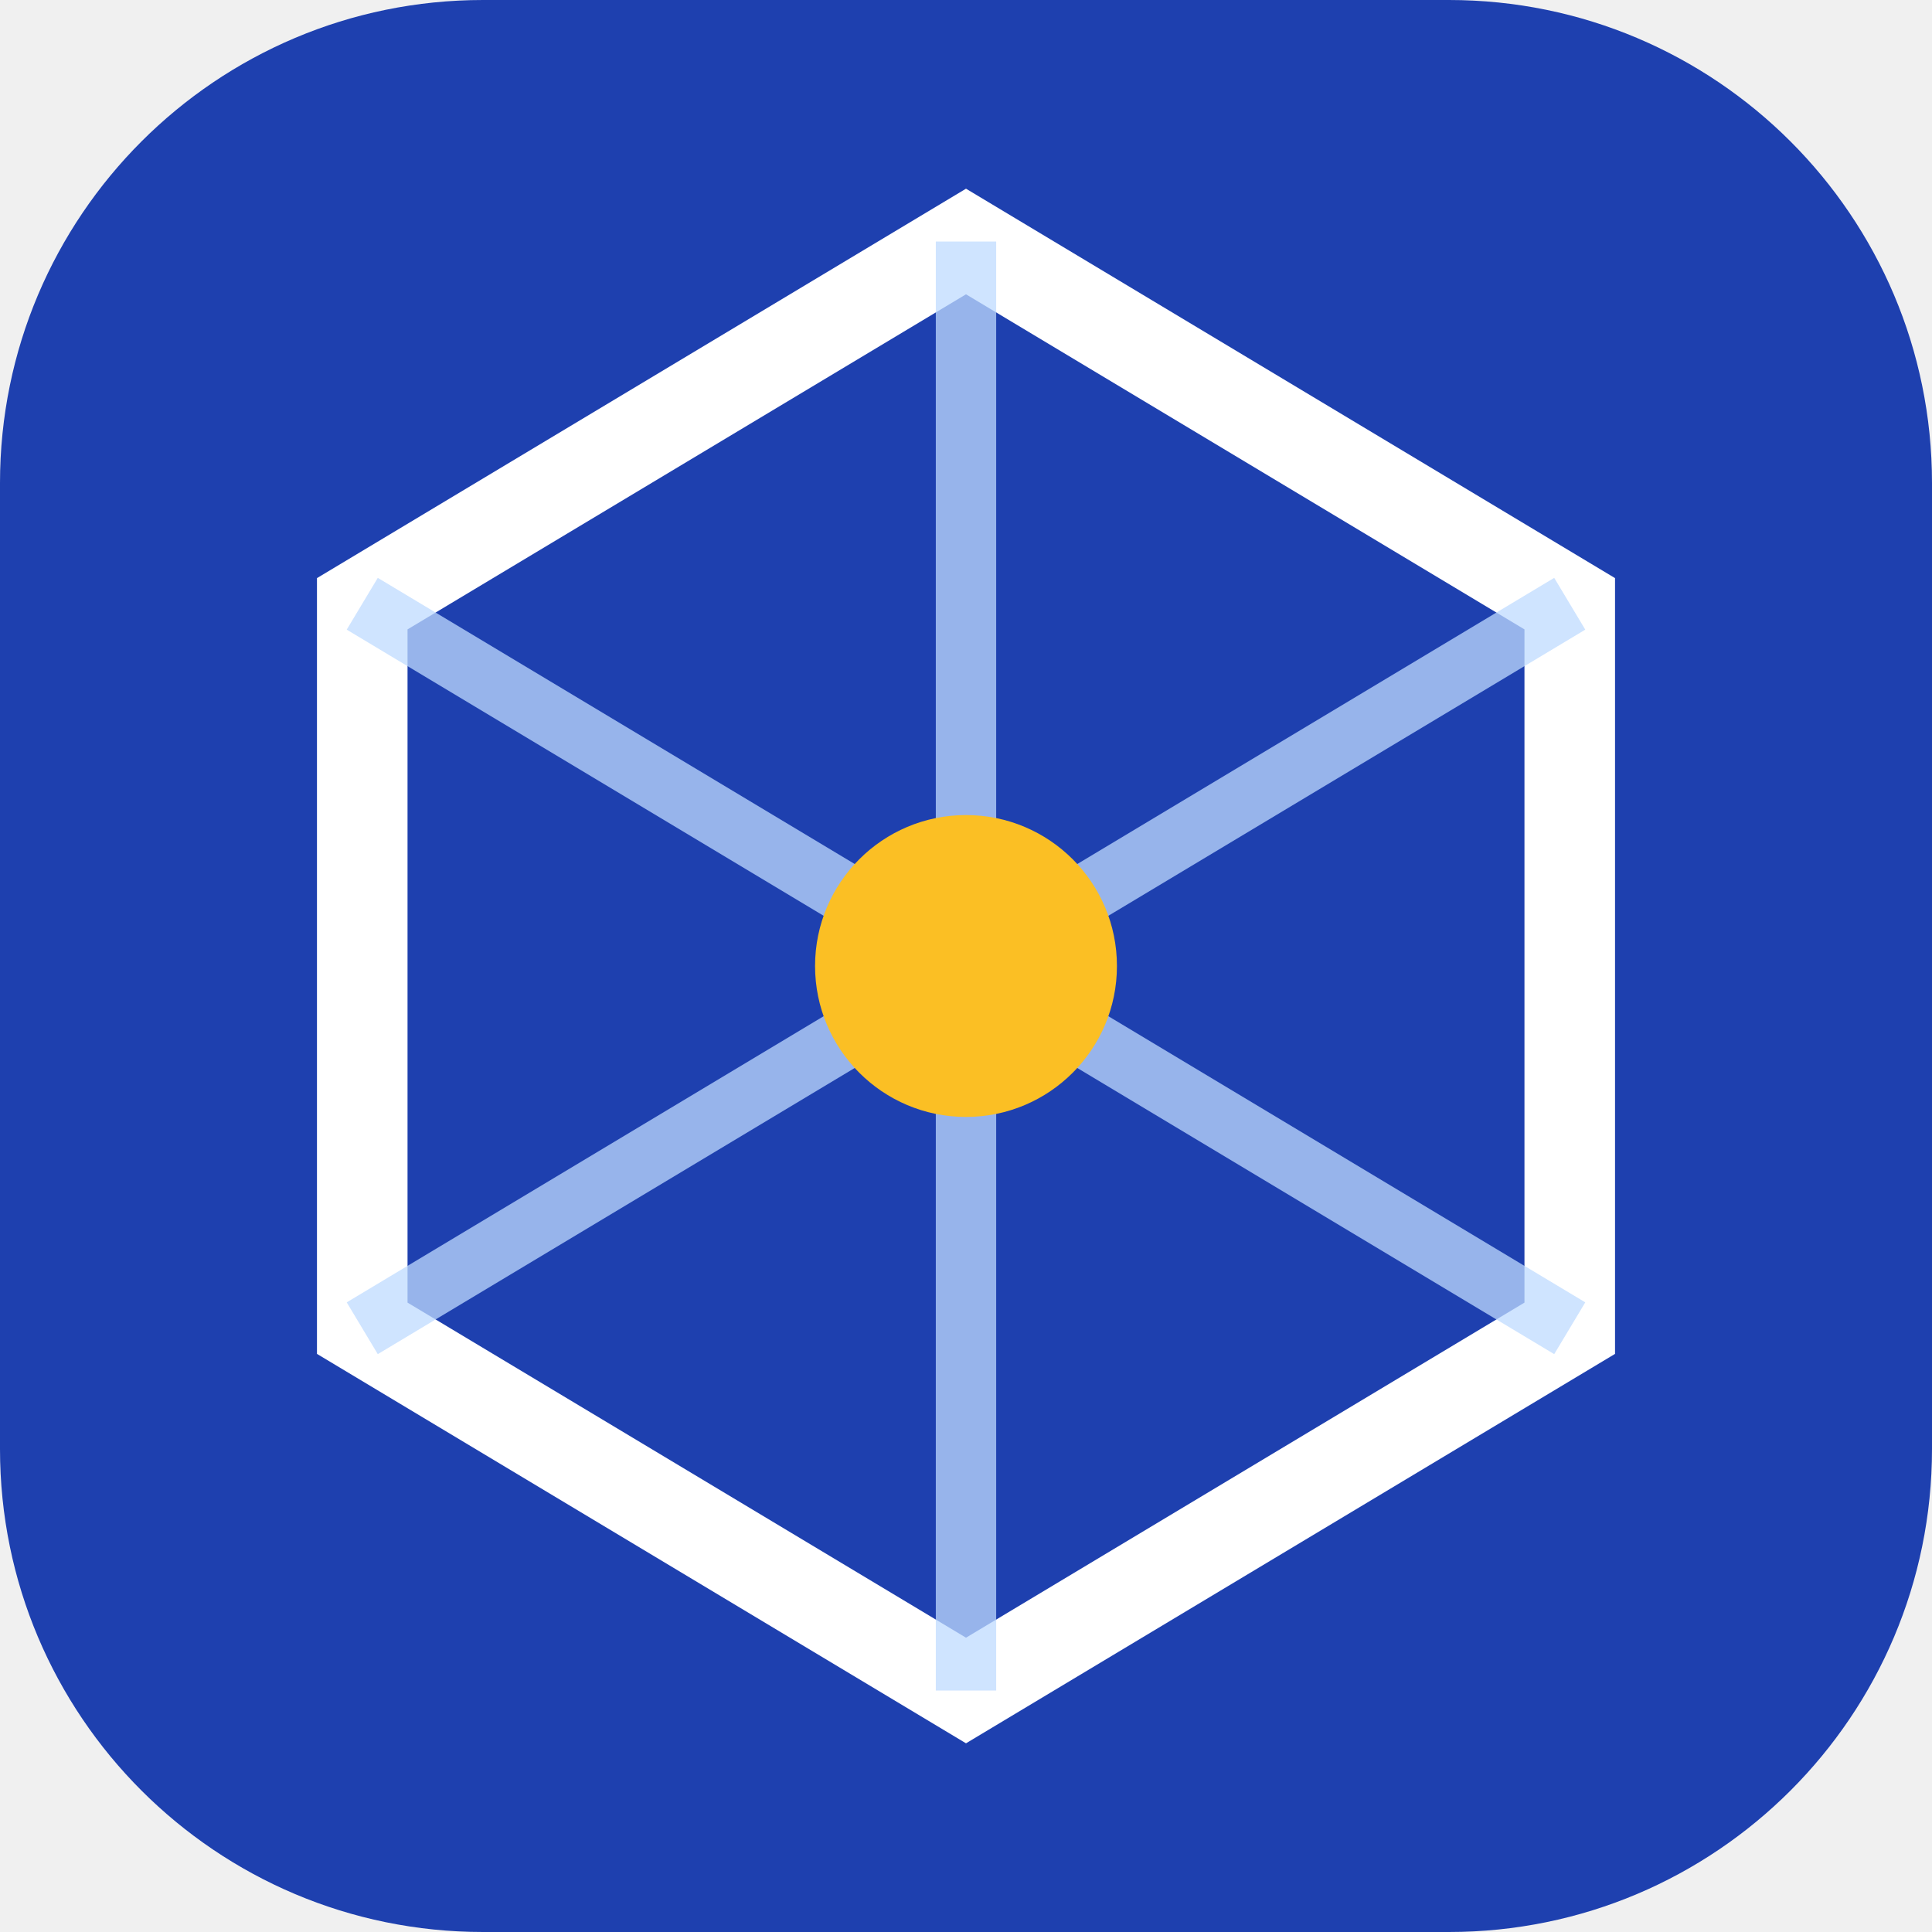
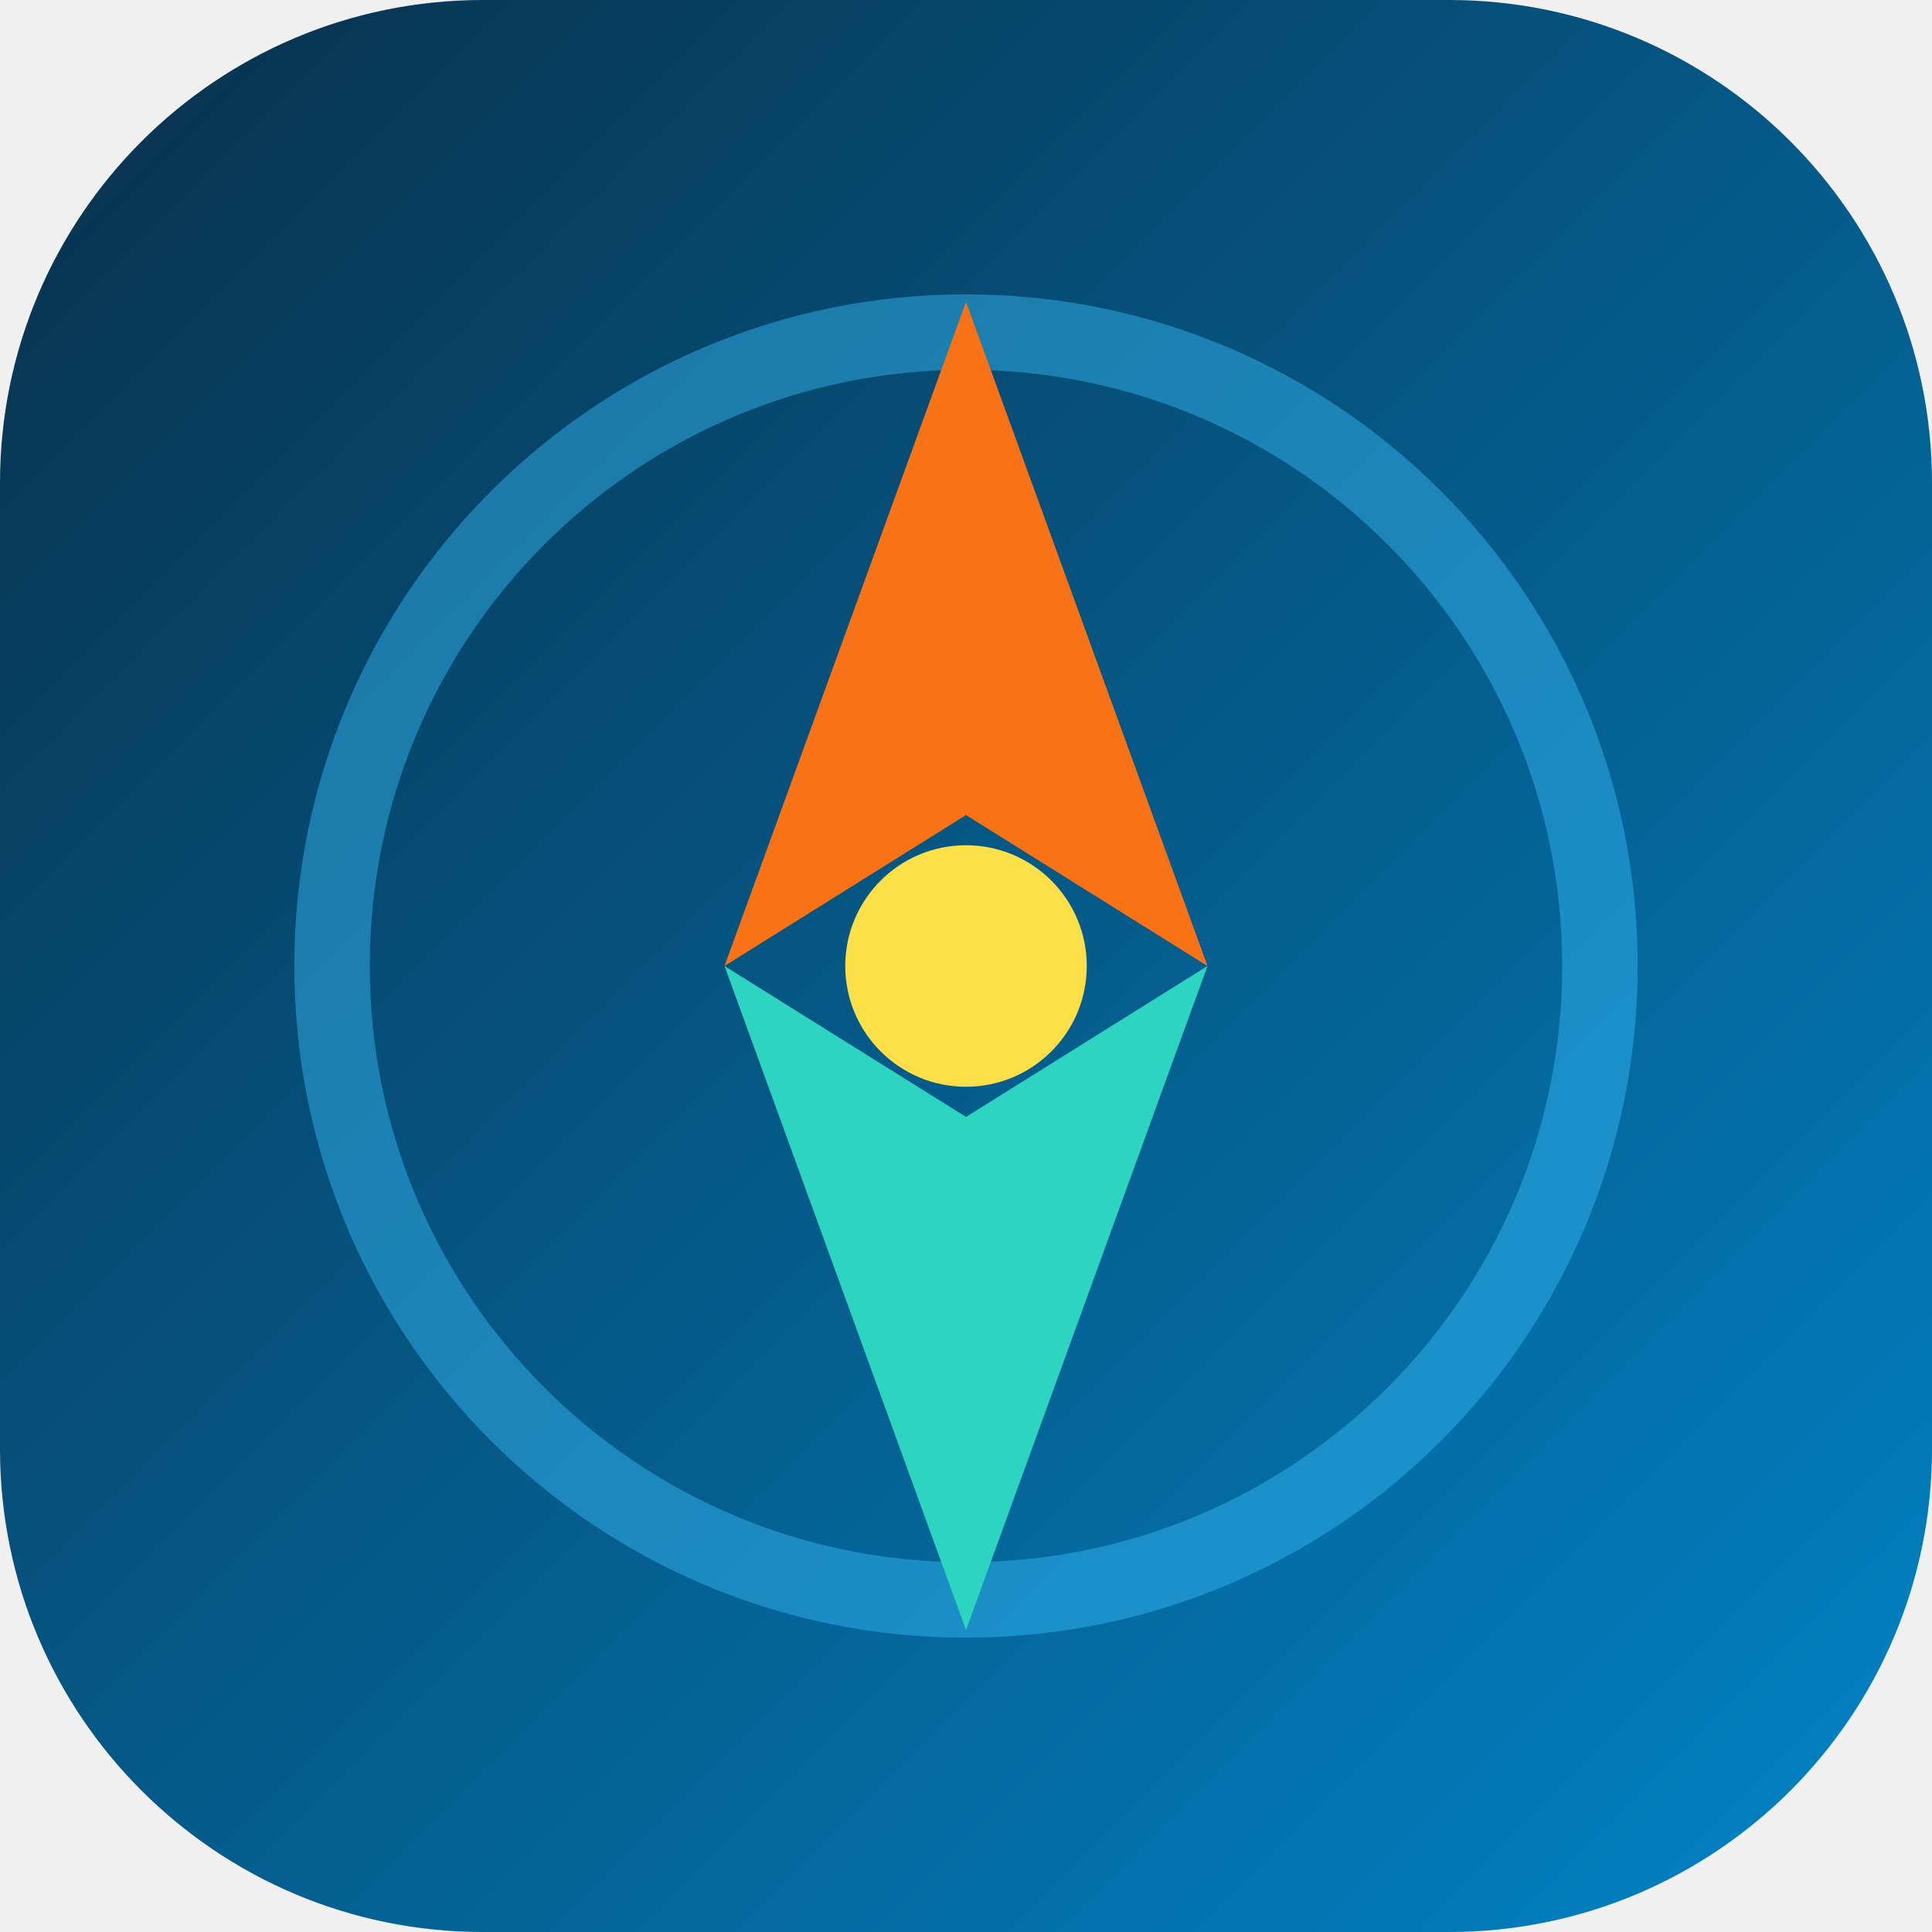
<svg xmlns="http://www.w3.org/2000/svg" viewBox="0 0 64 64">
-   <rect width="64" height="64" rx="16" fill="#1e40af" />
-   <path d="M32 8 52 20v24L32 56 12 44V20L32 8Z" fill="none" stroke="#fff" stroke-width="3" />
-   <path d="M32 8v48M12 20l40 24M52 20 12 44" fill="none" stroke="#bfdbfe" stroke-width="2" stroke-opacity=".75" />
-   <circle cx="32" cy="32" r="5" fill="#fbbf24" />
+   <defs>
+     <linearGradient id="oc-bg" x1="0%" y1="0%" x2="100%" y2="100%">
+       <stop offset="0%" stop-color="#082f49" />
+       <stop offset="100%" stop-color="#0284c7" />
+     </linearGradient>
+   </defs>
+   <rect width="64" height="64" rx="16" fill="url(#oc-bg)" />
+   <circle cx="32" cy="32" r="21" fill="none" stroke="#38bdf8" stroke-width="2.5" stroke-opacity="0.45" />
+   <polygon points="32,10 40,32 32,27 24,32" fill="#f97316" />
+   <polygon points="32,54 40,32 32,37 24,32" fill="#2dd4bf" />
+   <circle cx="32" cy="32" r="4" fill="#fde047" />
</svg>
